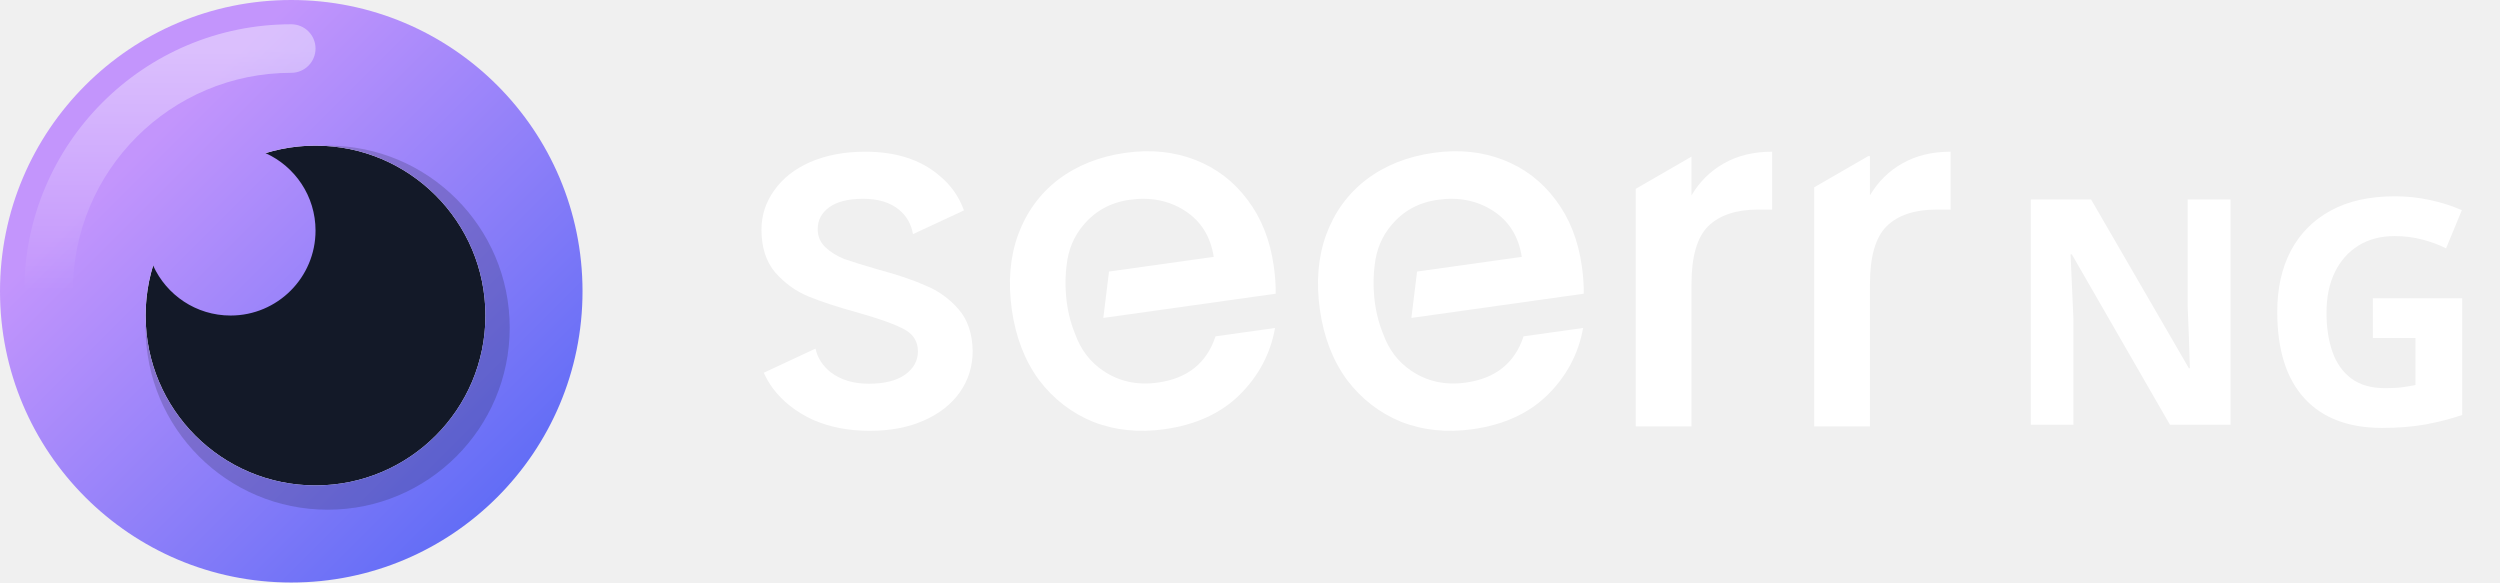
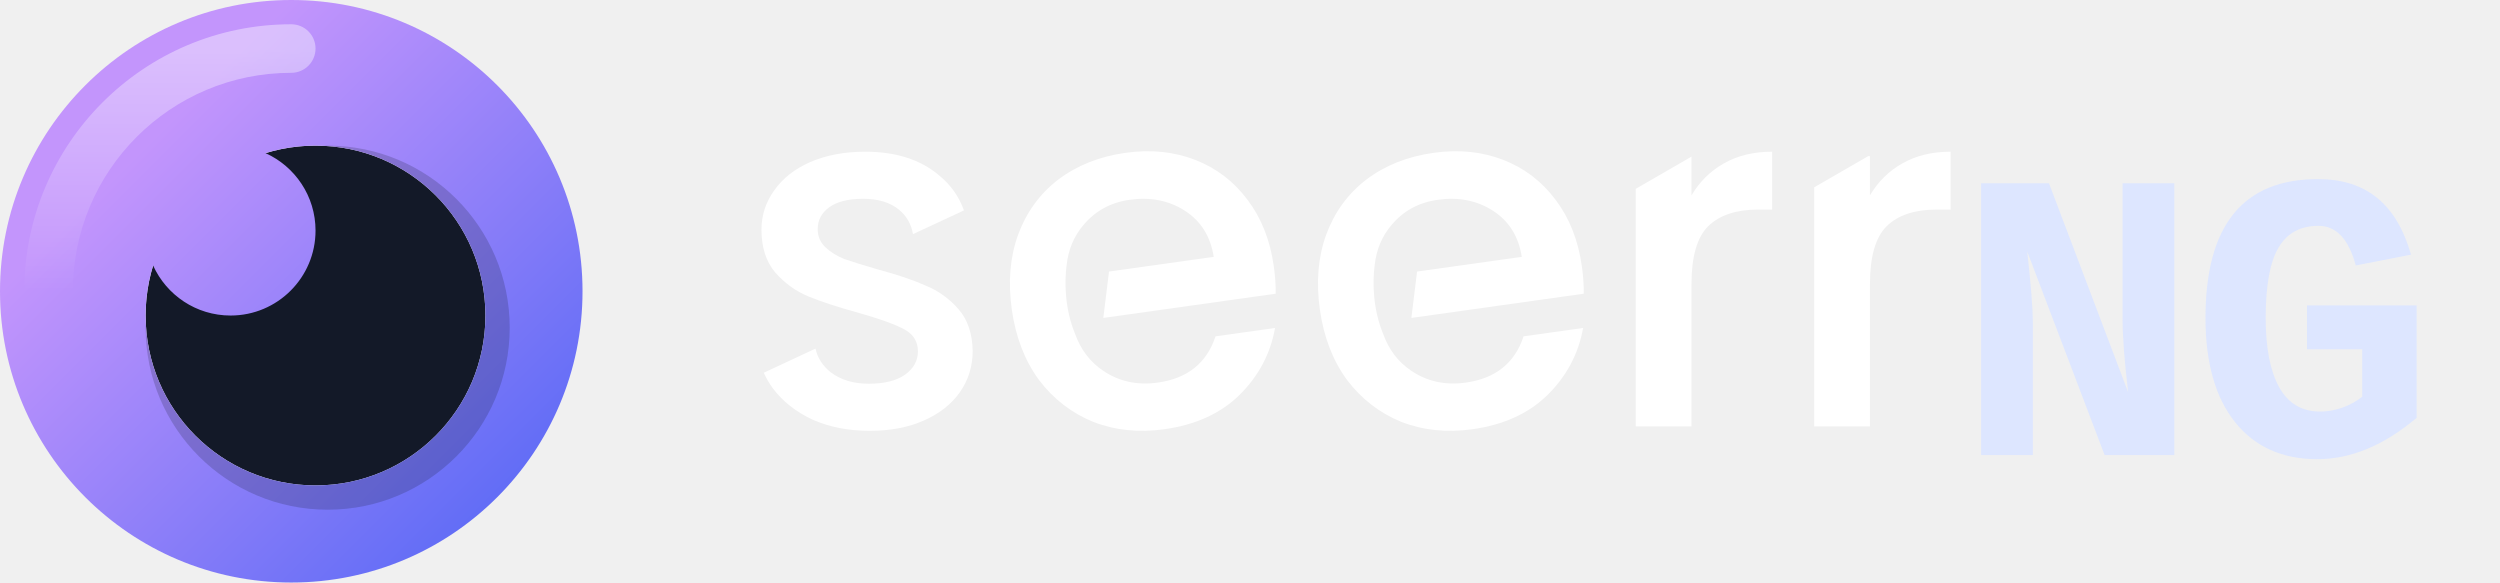
<svg xmlns="http://www.w3.org/2000/svg" width="412" height="96" viewBox="0 0 412 96" fill="none">
  <circle cx="52" cy="52" r="28" fill="#131928" />
  <path fill-rule="evenodd" clip-rule="evenodd" d="M48 96C74.51 96 96 74.51 96 48C96 21.49 74.51 0 48 0C21.49 0 0 21.49 0 48C0 74.51 21.49 96 48 96ZM80 52C80 67.464 67.464 80 52 80C36.536 80 24 67.464 24 52C24 49.13 24.432 46.361 25.234 43.755C27.429 48.617 32.319 52 38 52C45.732 52 52 45.732 52 38C52 32.319 48.617 27.429 43.755 25.234C46.362 24.432 49.13 24 52 24C67.464 24 80 36.536 80 52Z" fill="url(#paint0_linear_311_158)" />
  <path opacity="0.2" fill-rule="evenodd" clip-rule="evenodd" d="M80 52C80 67.464 67.464 80 52 80C36.864 80 24.533 67.99 24.017 52.979C24.006 53.318 24 53.658 24 54C24 70.569 37.431 84 54 84C70.569 84 84 70.569 84 54C84 37.431 70.569 24 54 24C53.66 24 53.321 24.006 52.983 24.017C67.992 24.535 80 36.865 80 52Z" fill="#131928" />
  <path fill-rule="evenodd" clip-rule="evenodd" d="M48 12C28.118 12 12 28.118 12 48C12 50.209 10.209 52 8 52C5.791 52 4 50.209 4 48C4 23.7 23.7 4 48 4C50.209 4 52 5.791 52 8C52 10.209 50.209 12 48 12Z" fill="url(#paint1_linear_311_158)" />
  <path fill-rule="evenodd" clip-rule="evenodd" d="M298.984 30.867V70.272H308.169V46.828C308.169 42.3 309.082 39.121 310.909 37.288C312.789 35.456 315.528 34.539 319.127 34.539H321.463V25C318.402 25 315.743 25.647 313.487 26.94C311.285 28.18 309.512 29.931 308.169 32.195V25.728H307.886L298.984 30.867Z" fill="white" />
  <path fill-rule="evenodd" clip-rule="evenodd" d="M269.573 31.117V70.272H278.758V46.828C278.758 42.3 279.671 39.121 281.498 37.288C283.377 35.456 286.117 34.539 289.716 34.539H292.052V25C288.99 25 286.332 25.647 284.076 26.94C281.874 28.18 280.101 29.931 278.758 32.195V25.814L269.573 31.117Z" fill="white" />
  <path fill-rule="evenodd" clip-rule="evenodd" d="M260.689 43.875C260.922 45.529 261.026 47.039 261 48.403L232.595 52.395L233.533 44.752L250.79 42.327C250.264 38.972 248.689 36.445 246.063 34.746C243.438 33.047 240.396 32.44 236.939 32.926C233.801 33.367 231.257 34.759 229.308 37.101C227.756 38.917 226.837 41.106 226.55 43.669C226.192 46.346 226.195 50.861 227.977 55.105C228.886 57.629 230.398 59.614 232.513 61.06C235.153 62.866 238.176 63.53 241.58 63.051C246.473 62.364 249.642 59.823 251.085 55.429L260.899 54.05C260.139 58.293 258.188 61.969 255.045 65.078C251.948 68.125 247.819 70.012 242.66 70.737C238.458 71.327 234.55 70.924 230.936 69.527C227.369 68.069 224.387 65.767 221.992 62.62C219.643 59.413 218.15 55.541 217.512 51.004C216.875 46.468 217.22 42.364 218.549 38.695C219.923 34.964 222.127 31.933 225.163 29.601C228.251 27.262 231.949 25.79 236.258 25.185C240.407 24.602 244.231 24.989 247.731 26.348C251.23 27.706 254.117 29.913 256.39 32.968C258.656 35.97 260.089 39.605 260.689 43.875Z" fill="white" />
  <path fill-rule="evenodd" clip-rule="evenodd" d="M209.921 43.875C210.154 45.529 210.258 47.039 210.232 48.403L181.827 52.395L182.765 44.752L200.022 42.327C199.496 38.972 197.921 36.445 195.295 34.746C192.67 33.047 189.628 32.44 186.171 32.926C183.033 33.367 180.489 34.759 178.54 37.101C176.988 38.917 176.069 41.106 175.782 43.669C175.424 46.345 175.427 50.861 177.209 55.105C178.118 57.629 179.63 59.614 181.745 61.06C184.385 62.866 187.407 63.53 190.812 63.051C195.705 62.364 198.874 59.823 200.317 55.429L210.131 54.05C209.371 58.293 207.42 61.969 204.277 65.078C201.18 68.125 197.051 70.012 191.892 70.737C187.69 71.327 183.782 70.924 180.168 69.527C176.601 68.069 173.619 65.767 171.224 62.62C168.875 59.413 167.382 55.541 166.744 51.004C166.107 46.468 166.452 42.364 167.78 38.695C169.155 34.964 171.359 31.933 174.395 29.601C177.483 27.262 181.181 25.79 185.49 25.185C189.639 24.602 193.463 24.989 196.962 26.348C200.462 27.706 203.349 29.913 205.622 32.968C207.888 35.97 209.321 39.605 209.921 43.875Z" fill="white" />
  <path fill-rule="evenodd" clip-rule="evenodd" d="M143.297 71C139.806 71 136.664 70.38 133.87 69.141C131.131 67.847 128.956 66.122 127.344 63.967C126.751 63.153 126.26 62.307 125.87 61.427L134.397 57.451C134.721 58.974 135.566 60.283 136.932 61.38C138.597 62.619 140.665 63.239 143.136 63.239C145.714 63.239 147.702 62.754 149.098 61.784C150.548 60.76 151.273 59.466 151.273 57.903C151.273 56.233 150.468 54.993 148.856 54.184C147.299 53.376 144.801 52.487 141.363 51.517C138.033 50.6 135.321 49.711 133.226 48.849C131.131 47.986 129.305 46.666 127.747 44.888C126.243 43.109 125.491 40.764 125.491 37.854C125.491 35.483 126.189 33.327 127.586 31.387C128.983 29.392 130.97 27.829 133.548 26.698C136.18 25.566 139.188 25 142.572 25C147.621 25 151.676 26.294 154.738 28.881C156.667 30.449 158.04 32.379 158.857 34.67L150.459 38.586C150.177 36.927 149.402 35.578 148.131 34.539C146.681 33.354 144.72 32.761 142.25 32.761C139.833 32.761 137.979 33.219 136.69 34.135C135.401 35.052 134.757 36.264 134.757 37.773C134.757 38.959 135.186 39.956 136.046 40.764C136.905 41.573 137.953 42.22 139.188 42.705C140.423 43.136 142.25 43.702 144.667 44.403C147.89 45.265 150.521 46.154 152.563 47.07C154.657 47.933 156.457 49.226 157.961 50.951C159.465 52.675 160.244 54.966 160.297 57.822C160.297 60.356 159.599 62.619 158.202 64.613C156.806 66.608 154.818 68.171 152.24 69.302C149.716 70.434 146.735 71 143.297 71Z" fill="white" />
-   <path fill="white" transform="translate(330 70) scale(1 -1)" d="M37.594 0.000 L27.609 0.000 L11.440 28.080 L11.229 28.080 Q11.334 25.431 11.464 22.774 Q11.594 20.126 11.700 17.469 L11.700 0.000 L4.680 0.000 L4.680 37.131 L14.609 37.131 L30.729 9.311 L30.891 9.311 Q30.834 11.911 30.729 14.454 Q30.631 17.006 30.526 19.549 L30.526 37.131 L37.594 37.131 L37.594 0.000 Z M61.045 20.849 L75.767 20.849 L75.767 1.609 Q72.850 0.626 69.706 0.049 Q66.562 -0.520 62.556 -0.520 Q54.236 -0.520 49.759 4.363 Q45.290 9.254 45.290 18.614 Q45.290 24.440 47.549 28.706 Q49.816 32.971 54.130 35.311 Q58.445 37.651 64.685 37.651 Q67.650 37.651 70.510 37.026 Q73.370 36.400 75.710 35.360 L73.110 29.071 Q71.396 29.949 69.210 30.518 Q67.025 31.094 64.636 31.094 Q61.207 31.094 58.680 29.534 Q56.162 27.974 54.780 25.139 Q53.407 22.311 53.407 18.460 Q53.407 14.820 54.390 12.009 Q55.382 9.206 57.510 7.613 Q59.647 6.029 63.076 6.029 Q64.742 6.029 65.912 6.183 Q67.082 6.346 68.065 6.549 L68.065 14.300 L61.045 14.300 L61.045 20.849 Z" />
+   <text x="322" y="75" fill="#DDE6FF" font-family="ui-monospace, SFMono-Regular, Menlo, Monaco, Consolas, 'Liberation Mono', 'Courier New', monospace" font-size="68" font-weight="800" letter-spacing="-2">
+     NG
+   </text>
  <defs>
    <linearGradient id="paint0_linear_311_158" x1="48" y1="-2.07126e-06" x2="117.5" y2="69.5" gradientUnits="userSpaceOnUse">
      <stop stop-color="#C395FC" />
      <stop offset="1" stop-color="#4F65F5" />
    </linearGradient>
    <linearGradient id="paint1_linear_311_158" x1="28" y1="8" x2="28" y2="48" gradientUnits="userSpaceOnUse">
      <stop stop-color="white" stop-opacity="0.4" />
      <stop offset="1" stop-color="white" stop-opacity="0" />
    </linearGradient>
  </defs>
</svg>
